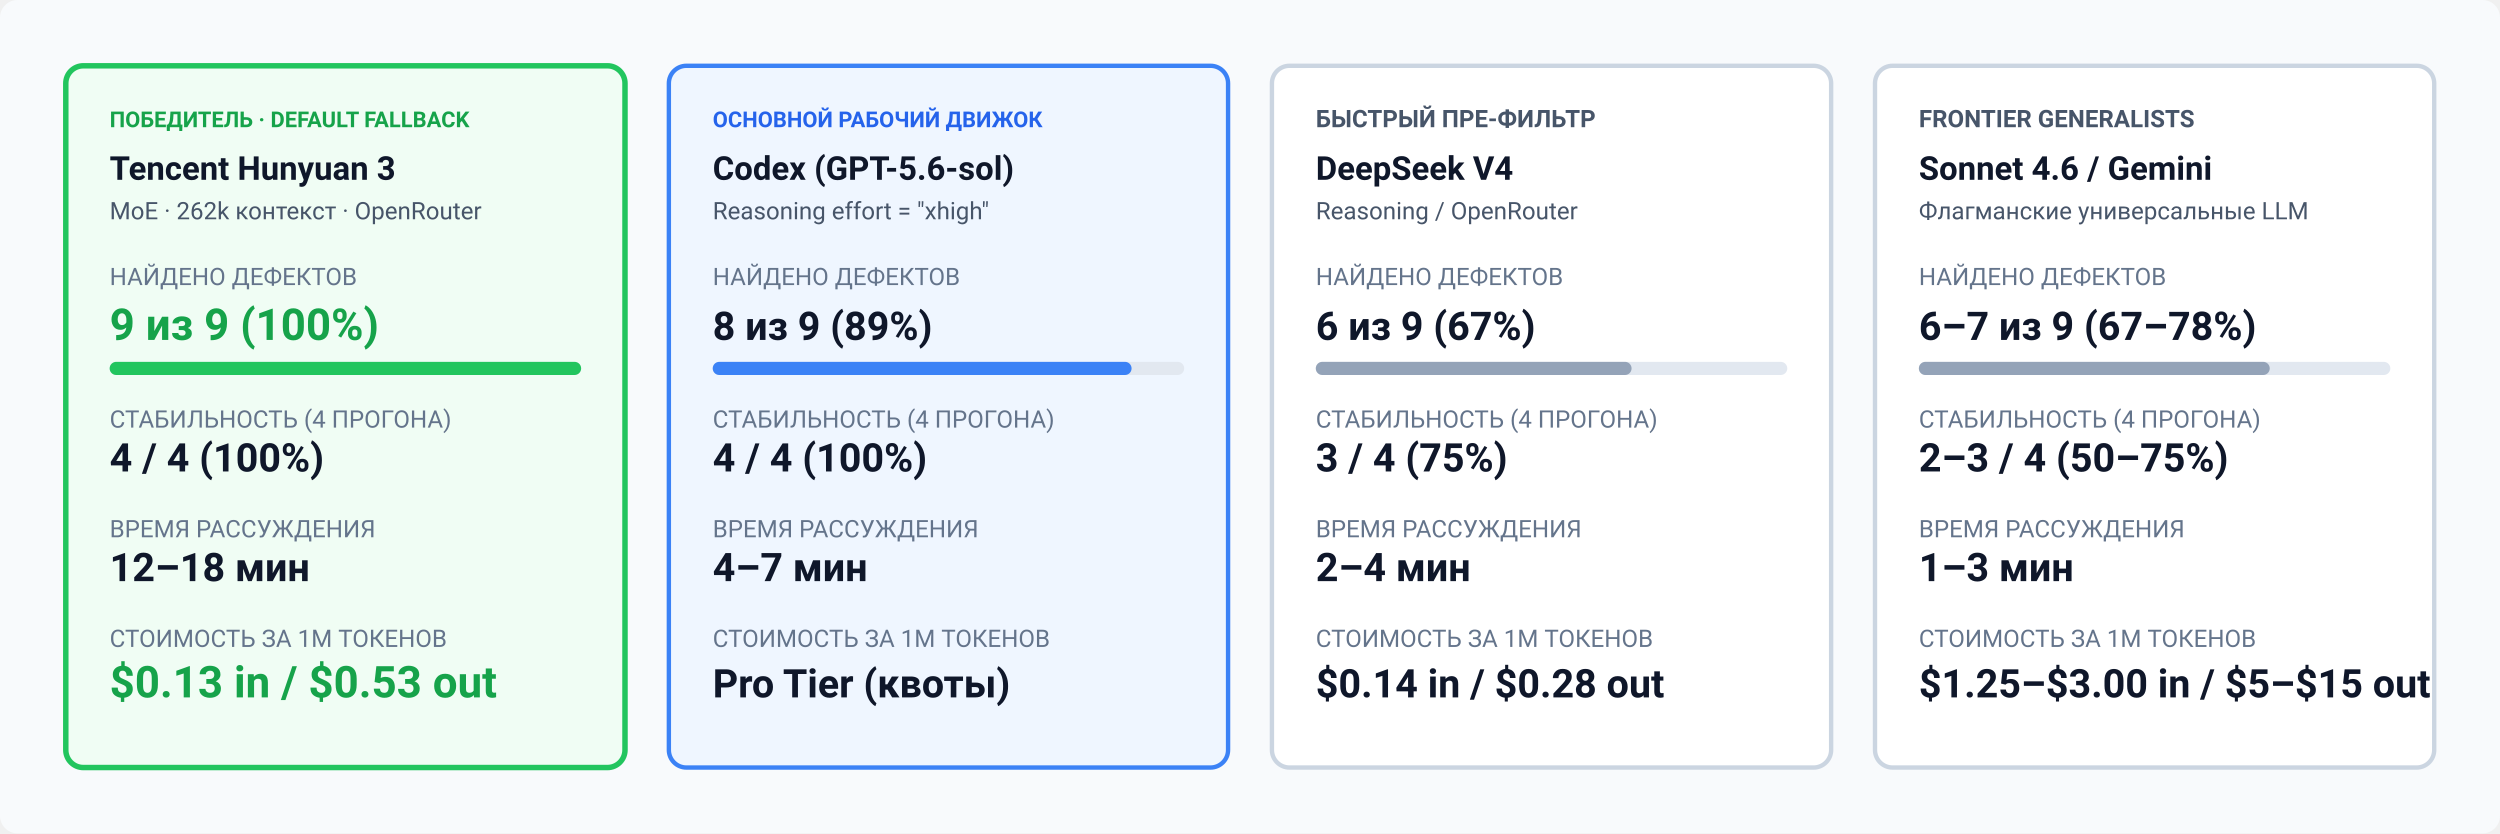
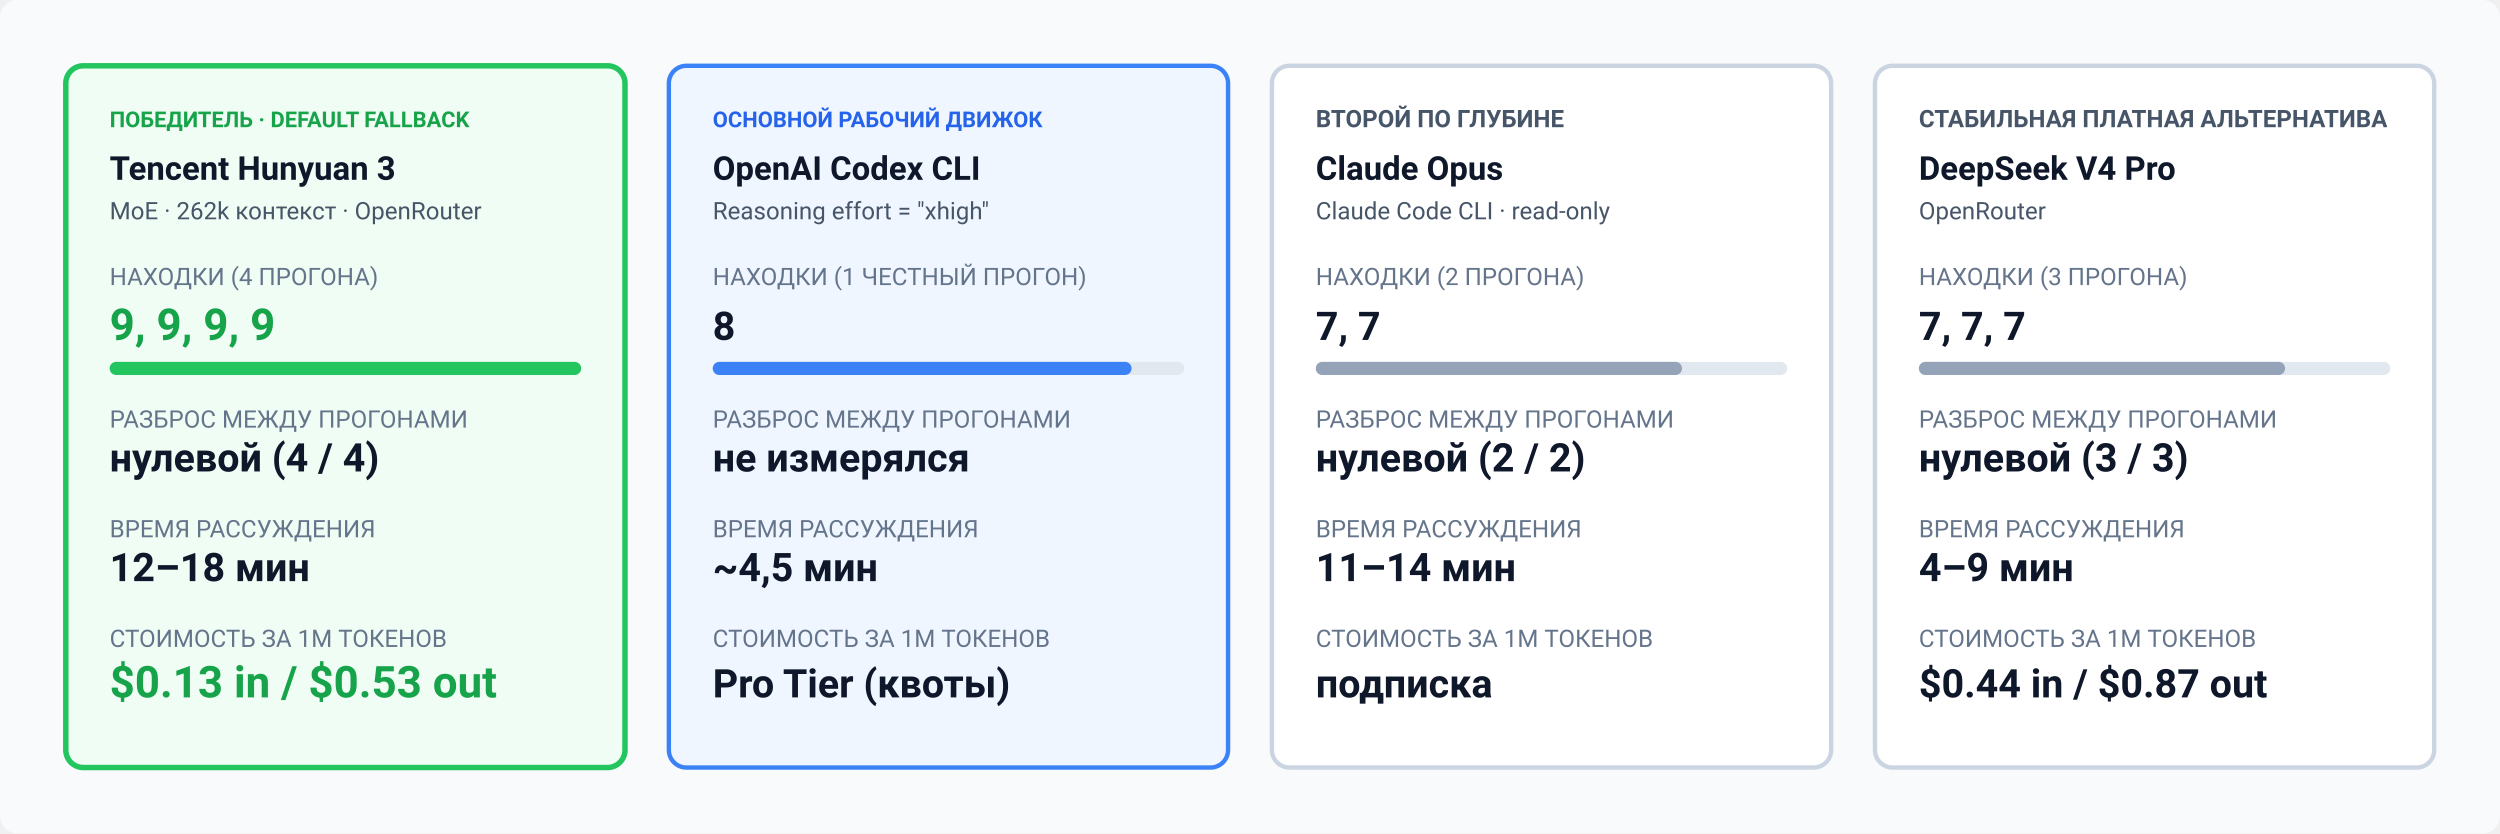
<svg xmlns="http://www.w3.org/2000/svg" viewBox="0 0 1140 380">
  <rect width="1140" height="380" fill="#f8fafc" rx="8" />
  <style>
        .card { fill: #ffffff; stroke: #cbd5e1; stroke-width: 2px; rx: 8px; }
        .card-winner { fill: #f0fdf4; stroke: #22c55e; stroke-width: 2.5px; rx: 8px; }
        .card-primary { fill: #eff6ff; stroke: #3b82f6; stroke-width: 2px; rx: 8px; }
        
        .header { font-family: -apple-system, BlinkMacSystemFont, "Segoe UI", Roboto, sans-serif; font-weight: bold; font-size: 15px; fill: #0f172a; }
        .metric-title { font-family: -apple-system, BlinkMacSystemFont, "Segoe UI", Roboto, sans-serif; font-size: 11px; fill: #64748b; }
        .metric-val { font-family: -apple-system, BlinkMacSystemFont, "Segoe UI", Roboto, sans-serif; font-weight: bold; font-size: 18px; fill: #0f172a; }
        .metric-val-winner { font-family: -apple-system, BlinkMacSystemFont, "Segoe UI", Roboto, sans-serif; font-weight: bold; font-size: 20px; fill: #16a34a; }
        .subtext { font-family: -apple-system, BlinkMacSystemFont, "Segoe UI", Roboto, sans-serif; font-size: 11px; fill: #475569; }
        .badge-winner { font-family: -apple-system, BlinkMacSystemFont, "Segoe UI", Roboto, sans-serif; font-size: 10px; font-weight: bold; fill: #16a34a; }
        .badge-primary { font-family: -apple-system, BlinkMacSystemFont, "Segoe UI", Roboto, sans-serif; font-size: 10px; font-weight: bold; fill: #2563eb; }
        .bar-bg { fill: #e2e8f0; rx: 3px; }
        .bar-fill { fill: #22c55e; rx: 3px; }
        .bar-fill-blue { fill: #3b82f6; rx: 3px; }
        .bar-fill-gray { fill: #94a3b8; rx: 3px; }
    </style>
  <rect class="card-winner" x="30" y="30" width="255" height="320" />
  <text class="badge-winner" x="50" y="58">ПОБЕДИТЕЛЬ · DEFAULT FALLBACK</text>
  <text class="header" x="50" y="82">Tencent Hunyuan 3</text>
  <text class="subtext" x="50" y="100">MoE · 262k контекст · OpenRouter</text>
-   <text class="metric-title" x="50" y="130">НАЙДЕНО ДЕФЕКТОВ</text>
-   <text class="metric-val-winner" x="50" y="155">9 из 9 (100%)</text>
+   <text class="metric-title" x="50" y="130">НАХОДКИ (4 ПРОГОНА)</text>
+   <text class="metric-val-winner" x="50" y="155">9, 9, 9, 9</text>
  <rect class="bar-bg" x="50" y="165" width="215" height="6" />
  <rect class="bar-fill" x="50" y="165" width="215" height="6" />
-   <text class="metric-title" x="50" y="195">СТАБИЛЬНОСТЬ (4 ПРОГОНА)</text>
-   <text class="metric-val" x="50" y="215">4 / 4 (100%)</text>
+   <text class="metric-title" x="50" y="195">РАЗБРОС МЕЖДУ ПРОГОНАМИ</text>
+   <text class="metric-val" x="50" y="215">нулевой (4 / 4)</text>
  <text class="metric-title" x="50" y="245">ВРЕМЯ РАССУЖДЕНИЯ</text>
  <text class="metric-val" x="50" y="265">12–18 мин</text>
  <text class="metric-title" x="50" y="295">СТОИМОСТЬ ЗА 1M ТОКЕНОВ</text>
  <text class="metric-val-winner" x="50" y="318">$0.13 in / $0.53 out</text>
  <rect class="card-primary" x="305" y="30" width="255" height="320" />
  <text class="badge-primary" x="325" y="58">ОСНОВНОЙ РАБОЧИЙ ДВИЖОК</text>
-   <text class="header" x="325" y="82">Codex (GPT-5.6-sol)</text>
+   <text class="header" x="325" y="82">OpenAI Codex CLI</text>
  <text class="subtext" x="325" y="100">Reasoning effort = "xhigh"</text>
-   <text class="metric-title" x="325" y="130">НАЙДЕНО ДЕФЕКТОВ</text>
-   <text class="metric-val" x="325" y="155">8 из 9 (89%)</text>
+   <text class="metric-title" x="325" y="130">НАХОДКИ (1 ЧЕСТНЫЙ ПРОГОН)</text>
+   <text class="metric-val" x="325" y="155">8</text>
  <rect class="bar-bg" x="325" y="165" width="215" height="6" />
  <rect class="bar-fill-blue" x="325" y="165" width="191" height="6" />
-   <text class="metric-title" x="325" y="195">СТАБИЛЬНОСТЬ (4 ПРОГОНА)</text>
-   <text class="metric-val" x="325" y="215">4 / 4 (100%)</text>
+   <text class="metric-title" x="325" y="195">РАЗБРОС МЕЖДУ ПРОГОНАМИ</text>
+   <text class="metric-val" x="325" y="215">не измерялся</text>
  <text class="metric-title" x="325" y="245">ВРЕМЯ РАССУЖДЕНИЯ</text>
-   <text class="metric-val" x="325" y="265">4–7 мин</text>
+   <text class="metric-val" x="325" y="265">~4,5 мин</text>
  <text class="metric-title" x="325" y="295">СТОИМОСТЬ ЗА 1M ТОКЕНОВ</text>
  <text class="metric-val" x="325" y="318">Pro Tier (квоты)</text>
  <rect class="card" x="580" y="30" width="255" height="320" />
-   <text class="subtext" x="600" y="58" font-weight="bold">БЫСТРЫЙ ПРЕ-ФИЛЬТР</text>
-   <text class="header" x="600" y="82">DeepSeek V4</text>
-   <text class="subtext" x="600" y="100">Reasoning / OpenRouter</text>
-   <text class="metric-title" x="600" y="130">НАЙДЕНО ДЕФЕКТОВ</text>
-   <text class="metric-val" x="600" y="155">6 из 9 (67%)</text>
+   <text class="subtext" x="600" y="58" font-weight="bold">ВТОРОЙ ПО ГЛУБИНЕ</text>
+   <text class="header" x="600" y="82">Claude Opus</text>
+   <text class="subtext" x="600" y="100">Claude Code CLI · read-only</text>
+   <text class="metric-title" x="600" y="130">НАХОДКИ (2 ПРОГОНА)</text>
+   <text class="metric-val" x="600" y="155">7, 7</text>
  <rect class="bar-bg" x="600" y="165" width="215" height="6" />
-   <rect class="bar-fill-gray" x="600" y="165" width="144" height="6" />
-   <text class="metric-title" x="600" y="195">СТАБИЛЬНОСТЬ (4 ПРОГОНА)</text>
-   <text class="metric-val" x="600" y="215">3 / 4 (75%)</text>
+   <rect class="bar-fill-gray" x="600" y="165" width="167" height="6" />
+   <text class="metric-title" x="600" y="195">РАЗБРОС МЕЖДУ ПРОГОНАМИ</text>
+   <text class="metric-val" x="600" y="215">нулевой (2 / 2)</text>
  <text class="metric-title" x="600" y="245">ВРЕМЯ РАССУЖДЕНИЯ</text>
-   <text class="metric-val" x="600" y="265">2–4 мин</text>
+   <text class="metric-val" x="600" y="265">11–14 мин</text>
  <text class="metric-title" x="600" y="295">СТОИМОСТЬ ЗА 1M ТОКЕНОВ</text>
-   <text class="metric-val" x="600" y="318">$0.14 in / $0.28 out</text>
+   <text class="metric-val" x="600" y="318">подписка</text>
  <rect class="card" x="855" y="30" width="255" height="320" />
-   <text class="subtext" x="875" y="58" font-weight="bold">FRONTIER GENERALISTS</text>
-   <text class="header" x="875" y="82">Sonnet 4.6 / Gemini</text>
-   <text class="subtext" x="875" y="100">Флагманские универсальные LLM</text>
-   <text class="metric-title" x="875" y="130">НАЙДЕНО ДЕФЕКТОВ</text>
-   <text class="metric-val" x="875" y="155">6–7 из 9 (67–78%)</text>
+   <text class="subtext" x="875" y="58" font-weight="bold">СТАБИЛЬНАЯ ПЛАТНАЯ АЛЬТЕРНАТИВА</text>
+   <text class="header" x="875" y="82">DeepSeek V4 Pro</text>
+   <text class="subtext" x="875" y="100">OpenRouter</text>
+   <text class="metric-title" x="875" y="130">НАХОДКИ (3 ПРОГОНА)</text>
+   <text class="metric-val" x="875" y="155">7, 7, 7</text>
  <rect class="bar-bg" x="875" y="165" width="215" height="6" />
-   <rect class="bar-fill-gray" x="875" y="165" width="160" height="6" />
-   <text class="metric-title" x="875" y="195">СТАБИЛЬНОСТЬ (4 ПРОГОНА)</text>
-   <text class="metric-val" x="875" y="215">2–3 / 4 (50–75%)</text>
+   <rect class="bar-fill-gray" x="875" y="165" width="167" height="6" />
+   <text class="metric-title" x="875" y="195">РАЗБРОС МЕЖДУ ПРОГОНАМИ</text>
+   <text class="metric-val" x="875" y="215">нулевой (3 / 3)</text>
  <text class="metric-title" x="875" y="245">ВРЕМЯ РАССУЖДЕНИЯ</text>
-   <text class="metric-val" x="875" y="265">1–3 мин</text>
+   <text class="metric-val" x="875" y="265">4–9 мин</text>
  <text class="metric-title" x="875" y="295">СТОИМОСТЬ ЗА 1M ТОКЕНОВ</text>
-   <text class="metric-val" x="875" y="318">$1.25–$3.00 in / $5–$15 out</text>
+   <text class="metric-val" x="875" y="318">$0.44 in / $0.87 out</text>
</svg>
